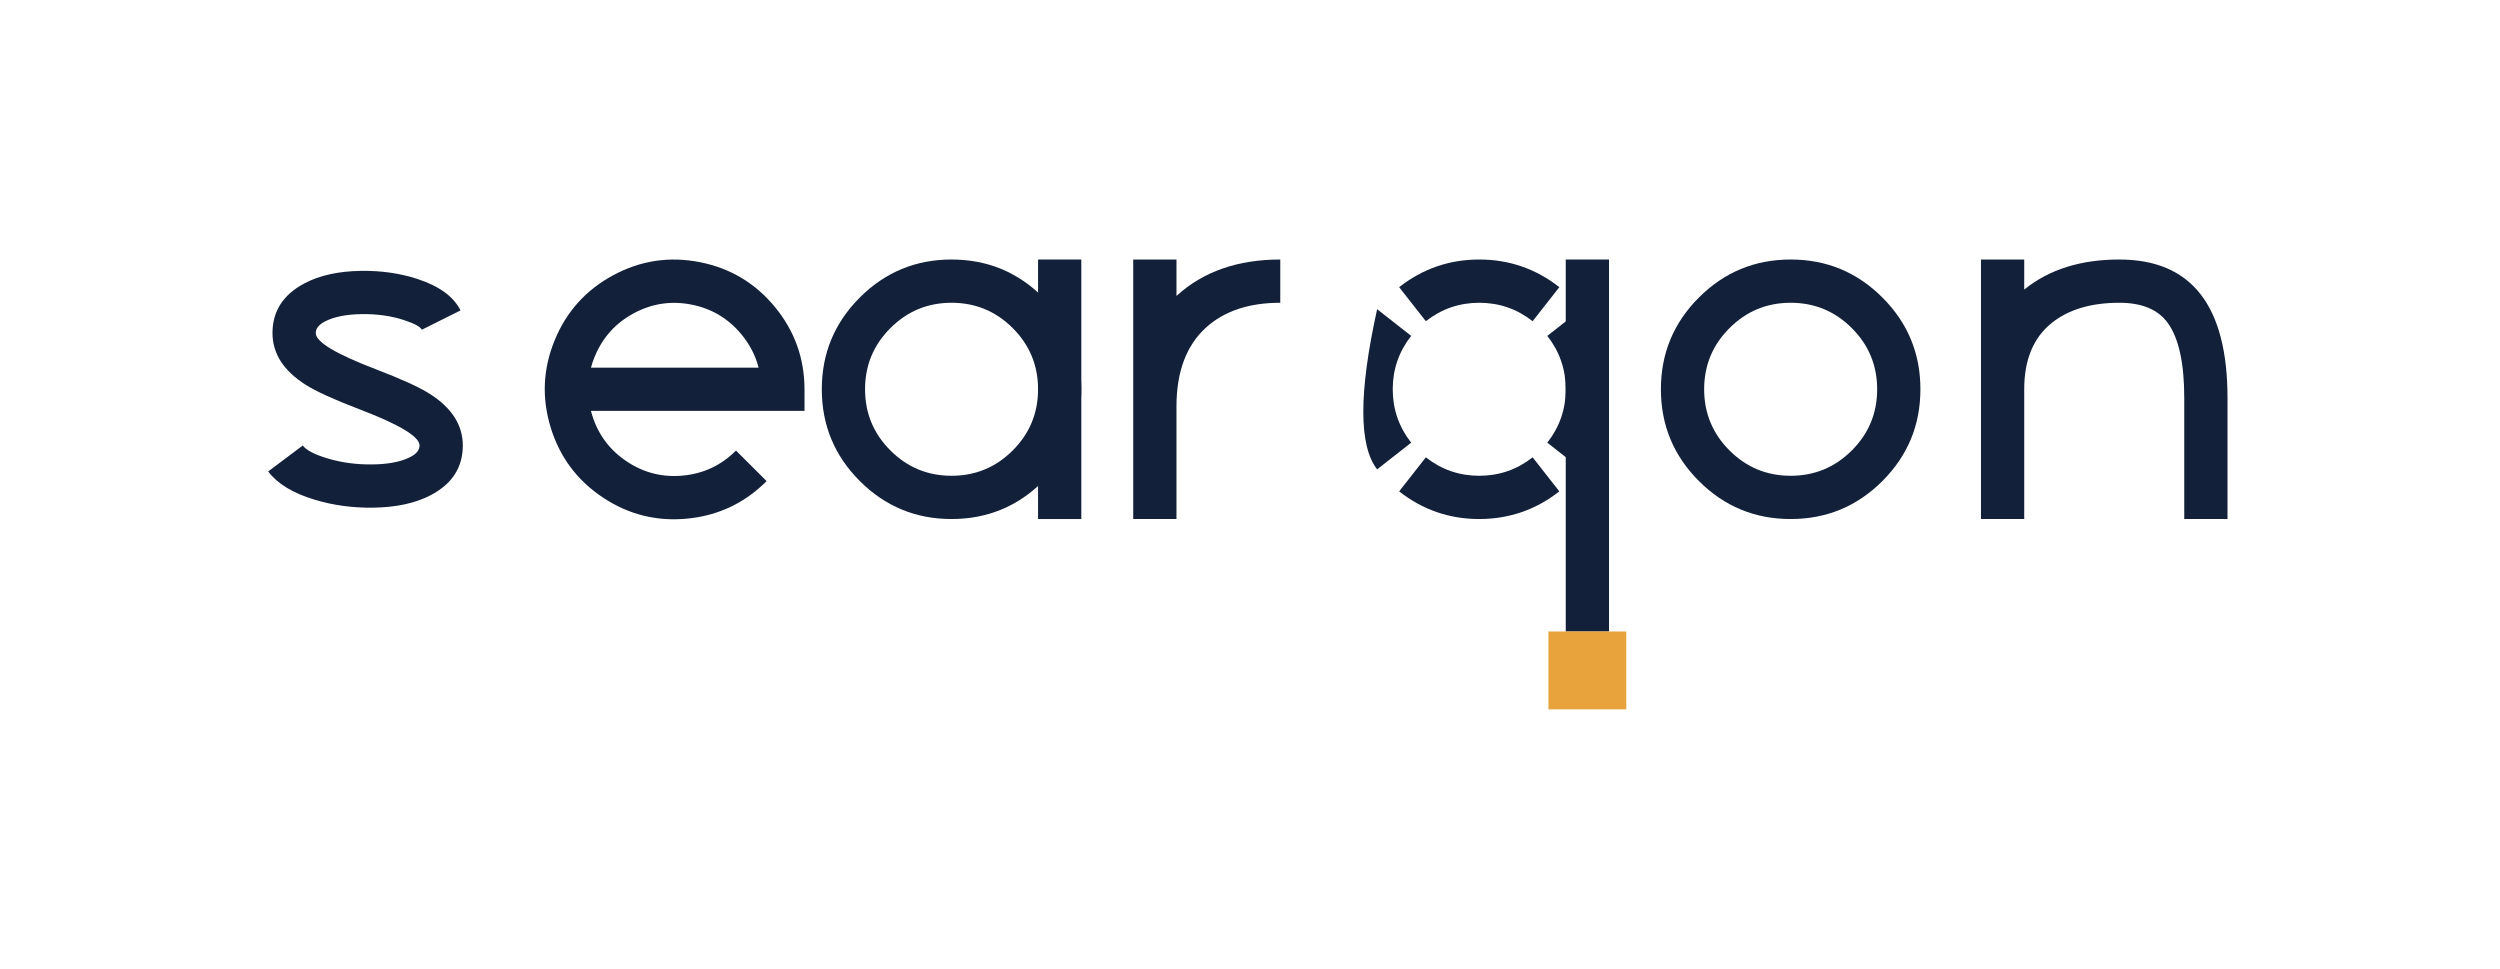
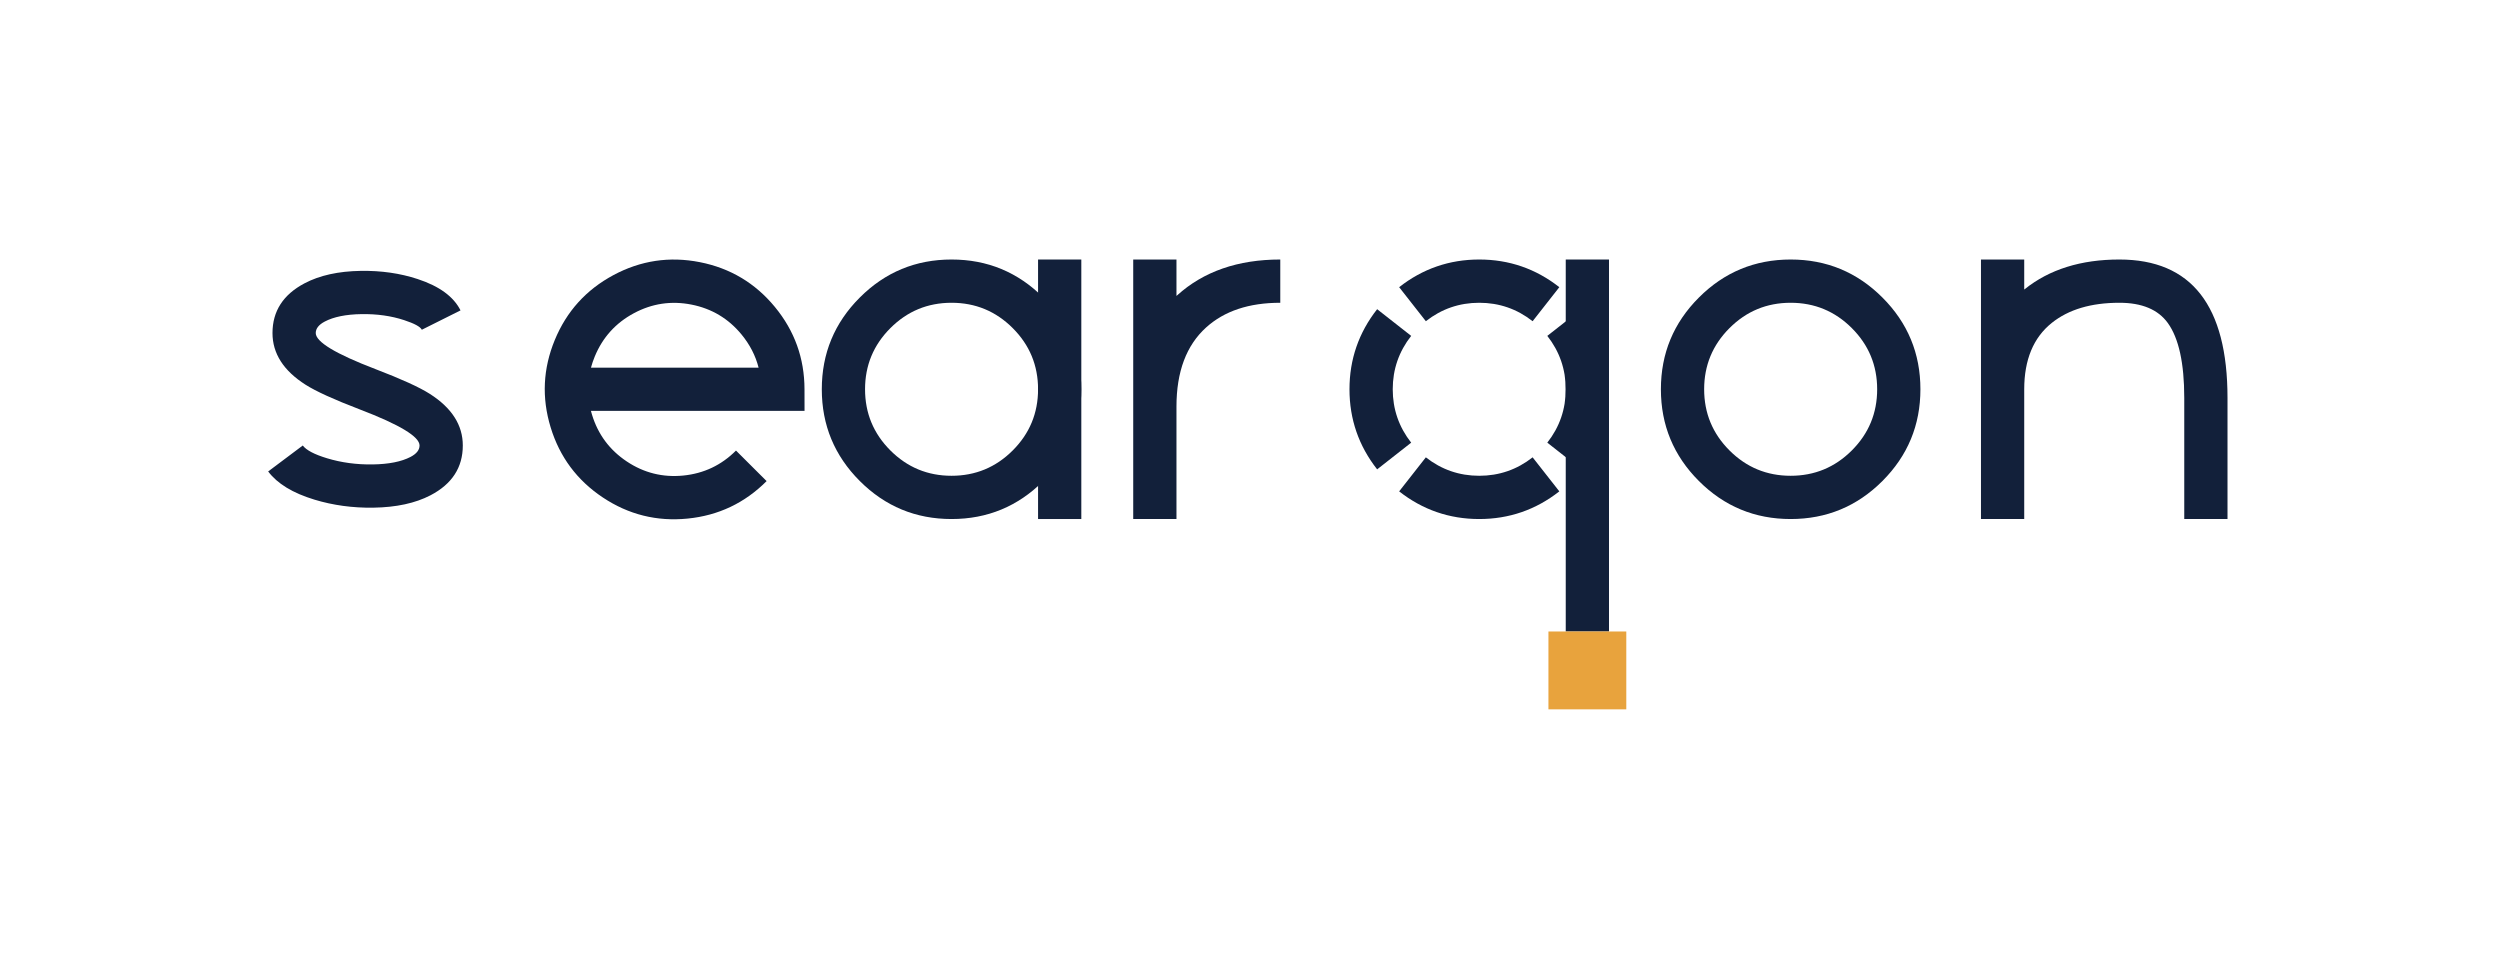
<svg xmlns="http://www.w3.org/2000/svg" viewBox="-60 -60 578 224" width="578" height="224">
  <path fill="#12203A" d="M37.528,16.236 Q37.004,15.187 33.439,14.016 Q28.951,12.54 23.578,12.624 Q18.186,12.709 15.082,14.345 Q13,15.442 13,17 Q13,20.059 26.786,25.33 Q35.759,28.761 39.375,31.065 Q47,35.924 47,43 Q47,50.616 39.531,54.511 Q34.272,57.254 26.326,57.374 Q19.177,57.483 12.705,55.519 Q5.176,53.235 2,49 L10,43 Q11.212,44.616 15.608,45.95 Q20.586,47.46 26.174,47.376 Q31.75,47.291 34.907,45.645 Q37,44.553 37,43 Q37,39.941 23.214,34.67 Q14.241,31.239 10.625,28.935 Q3,24.076 3,17 Q3,9.41 10.418,5.499 Q15.638,2.747 23.422,2.626 Q30.476,2.515 36.561,4.516 Q44.084,6.989 46.472,11.764 Z" />
  <path fill="#12203A" d="M76.621,35 Q76.736,35.439 76.87,35.878 Q78.957,42.722 84.912,46.69 Q90.867,50.657 97.987,49.946 Q105.107,49.235 110.16,44.169 L117.24,51.231 Q109.66,58.83 98.98,59.896 Q88.3,60.962 79.368,55.012 Q70.435,49.061 67.305,38.795 Q64.174,28.529 68.266,18.606 Q72.358,8.684 81.816,3.61 Q91.274,-1.465 101.804,0.611 Q112.334,2.688 119.158,10.973 Q125.981,19.258 126,29.991 L126.009,35 L76.621,35 Z M76.632,25 L115.386,25 Q114.326,20.836 111.438,17.33 Q106.89,11.807 99.869,10.423 Q92.849,9.038 86.544,12.421 Q80.239,15.804 77.511,22.419 Q76.98,23.705 76.632,25 Z" />
  <path fill="#12203A" d="M190,30 Q190,42.426 181.213,51.213 Q172.426,60 160,60 Q147.574,60 138.787,51.213 Q130,42.426 130,30 Q130,17.574 138.787,8.787 Q147.574,0 160,0 Q172.426,0 181.213,8.787 Q190,17.574 190,30 Z M180,30 Q180,21.716 174.142,15.858 Q168.284,10 160,10 Q151.716,10 145.858,15.858 Q140,21.716 140,30 Q140,38.284 145.858,44.142 Q151.716,50 160,50 Q168.284,50 174.142,44.142 Q180,38.284 180,30 Z" />
  <path fill="#12203A" d="M190,0 L190,60 L180,60 L180,0 L190,0 Z" />
  <path fill="#12203A" d="M212,0 L212,8.425 Q212.072,8.358 212.145,8.292 Q221.311,0 236,0 L236,10 Q225.163,10 218.855,15.708 Q212,21.909 212,34 L212,60 L202,60 L202,0 Z" />
-   <path fill="#12203A" d="M305.604,11.484 Q312,19.637 312,30 Q312,40.363 305.604,48.516 L297.736,42.344 Q302,36.908 302,30 Q302,23.092 297.736,17.656 Z M263.484,6.396 Q271.637,0 282,0 Q292.363,0 300.516,6.396 L294.344,14.264 Q288.908,10 282,10 Q275.092,10 269.656,14.264 Z M258.396,48.516 Q252,40.363 258.396,11.484 L266.264,17.656 Q262,23.092 262,30 Q262,36.908 266.264,42.344 Z M300.516,53.604 Q292.363,60 282,60 Q271.637,60 263.484,53.604 L269.656,45.736 Q275.092,50 282,50 Q288.908,50 294.344,45.736 Z" />
+   <path fill="#12203A" d="M305.604,11.484 Q312,19.637 312,30 Q312,40.363 305.604,48.516 L297.736,42.344 Q302,36.908 302,30 Q302,23.092 297.736,17.656 Z M263.484,6.396 Q271.637,0 282,0 Q292.363,0 300.516,6.396 L294.344,14.264 Q288.908,10 282,10 Q275.092,10 269.656,14.264 Z M258.396,48.516 Q252,40.363 252,30 Q252,19.637 258.396,11.484 L266.264,17.656 Q262,23.092 262,30 Q262,36.908 266.264,42.344 Z M300.516,53.604 Q292.363,60 282,60 Q271.637,60 263.484,53.604 L269.656,45.736 Q275.092,50 282,50 Q288.908,50 294.344,45.736 Z" />
  <path fill="#12203A" d="M312,0 L312,86 L302,86 L302,0 L312,0 Z" />
  <path fill="#12203A" d="M384,30 Q384,42.426 375.213,51.213 Q366.426,60 354,60 Q341.574,60 332.787,51.213 Q324,42.426 324,30 Q324,17.574 332.787,8.787 Q341.574,0 354,0 Q366.426,0 375.213,8.787 Q384,17.574 384,30 Z M374,30 Q374,21.716 368.142,15.858 Q362.284,10 354,10 Q345.716,10 339.858,15.858 Q334,21.716 334,30 Q334,38.284 339.858,44.142 Q345.716,50 354,50 Q362.284,50 368.142,44.142 Q374,38.284 374,30 Z" />
  <path fill="#12203A" d="M408,0 L408,6.947 Q408.063,6.896 408.127,6.846 Q416.684,0 430,0 Q455,0 455,32 L455,60 L445,60 L445,32 Q445,19.944 441.197,14.677 Q437.818,10 430,10 Q420.191,10 414.373,14.654 Q408,19.753 408,30 L408,60 L398,60 L398,0 Z" />
  <path fill="#E8A33D" d="M298,86 L316,86 L316,104 L298,104 L298,86 Z" />
</svg>
